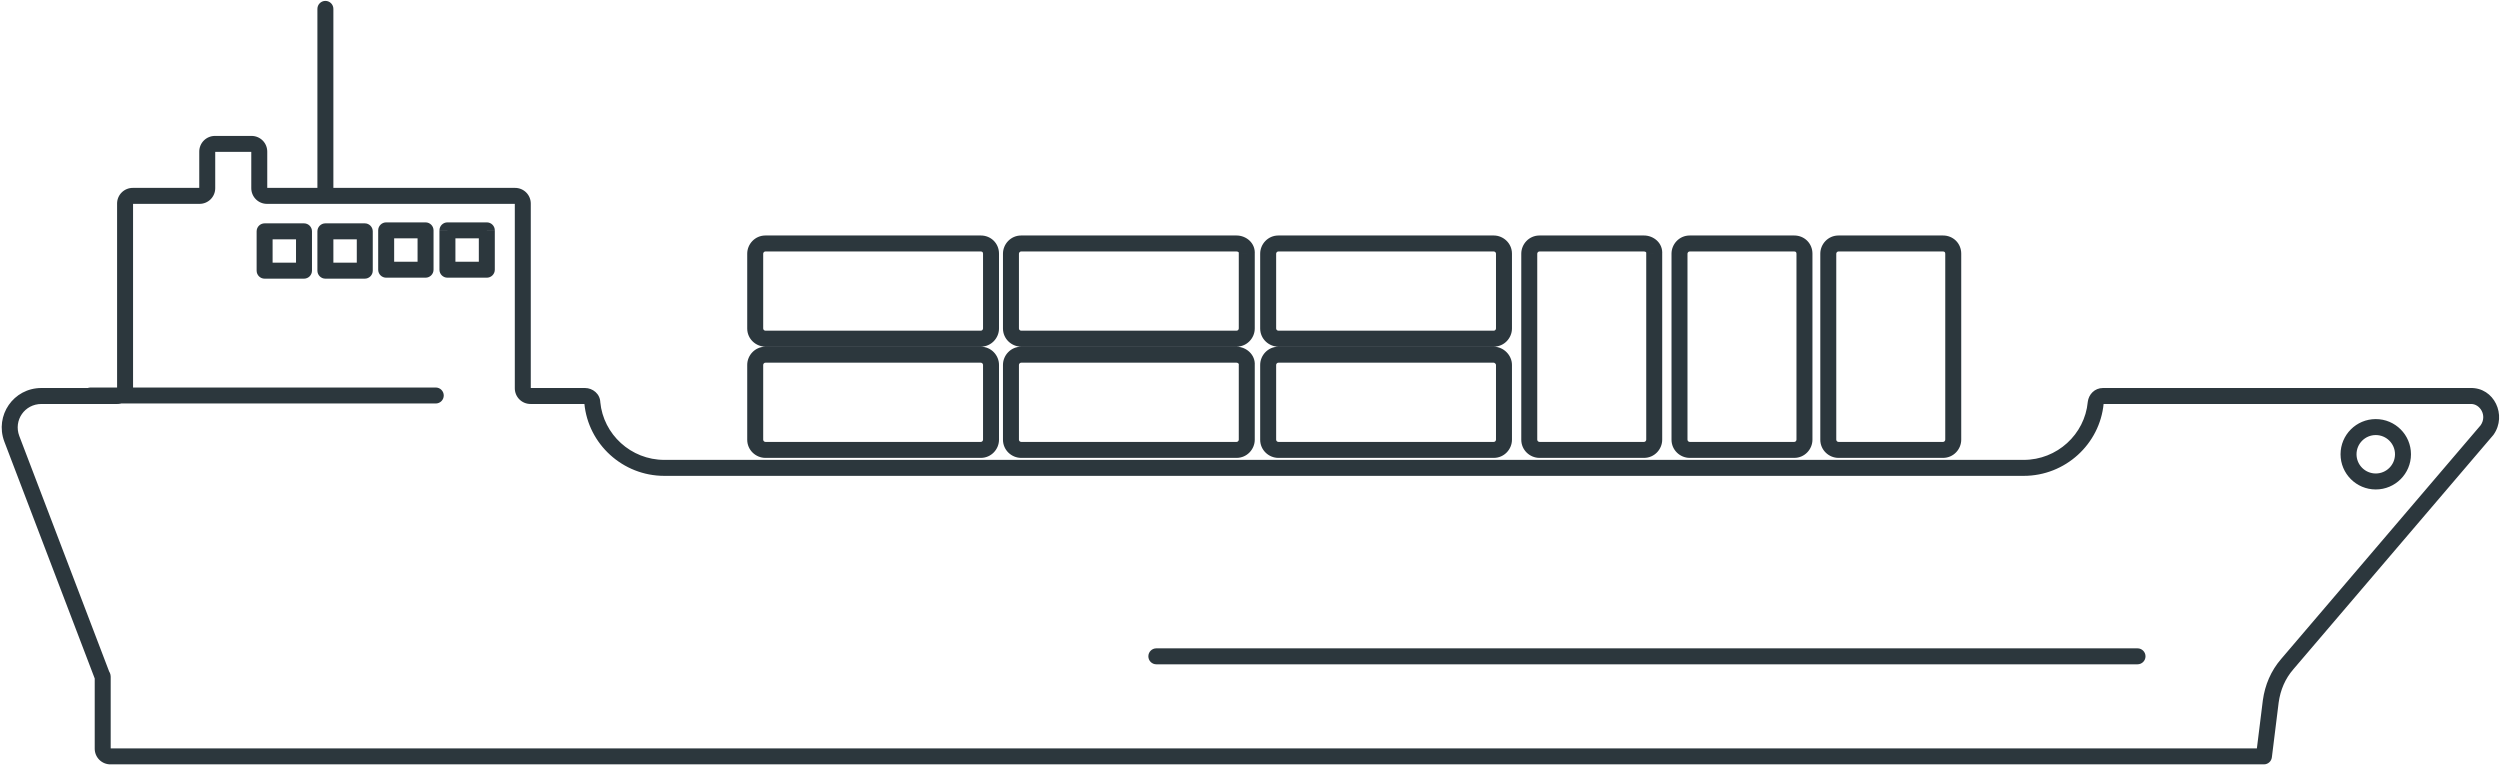
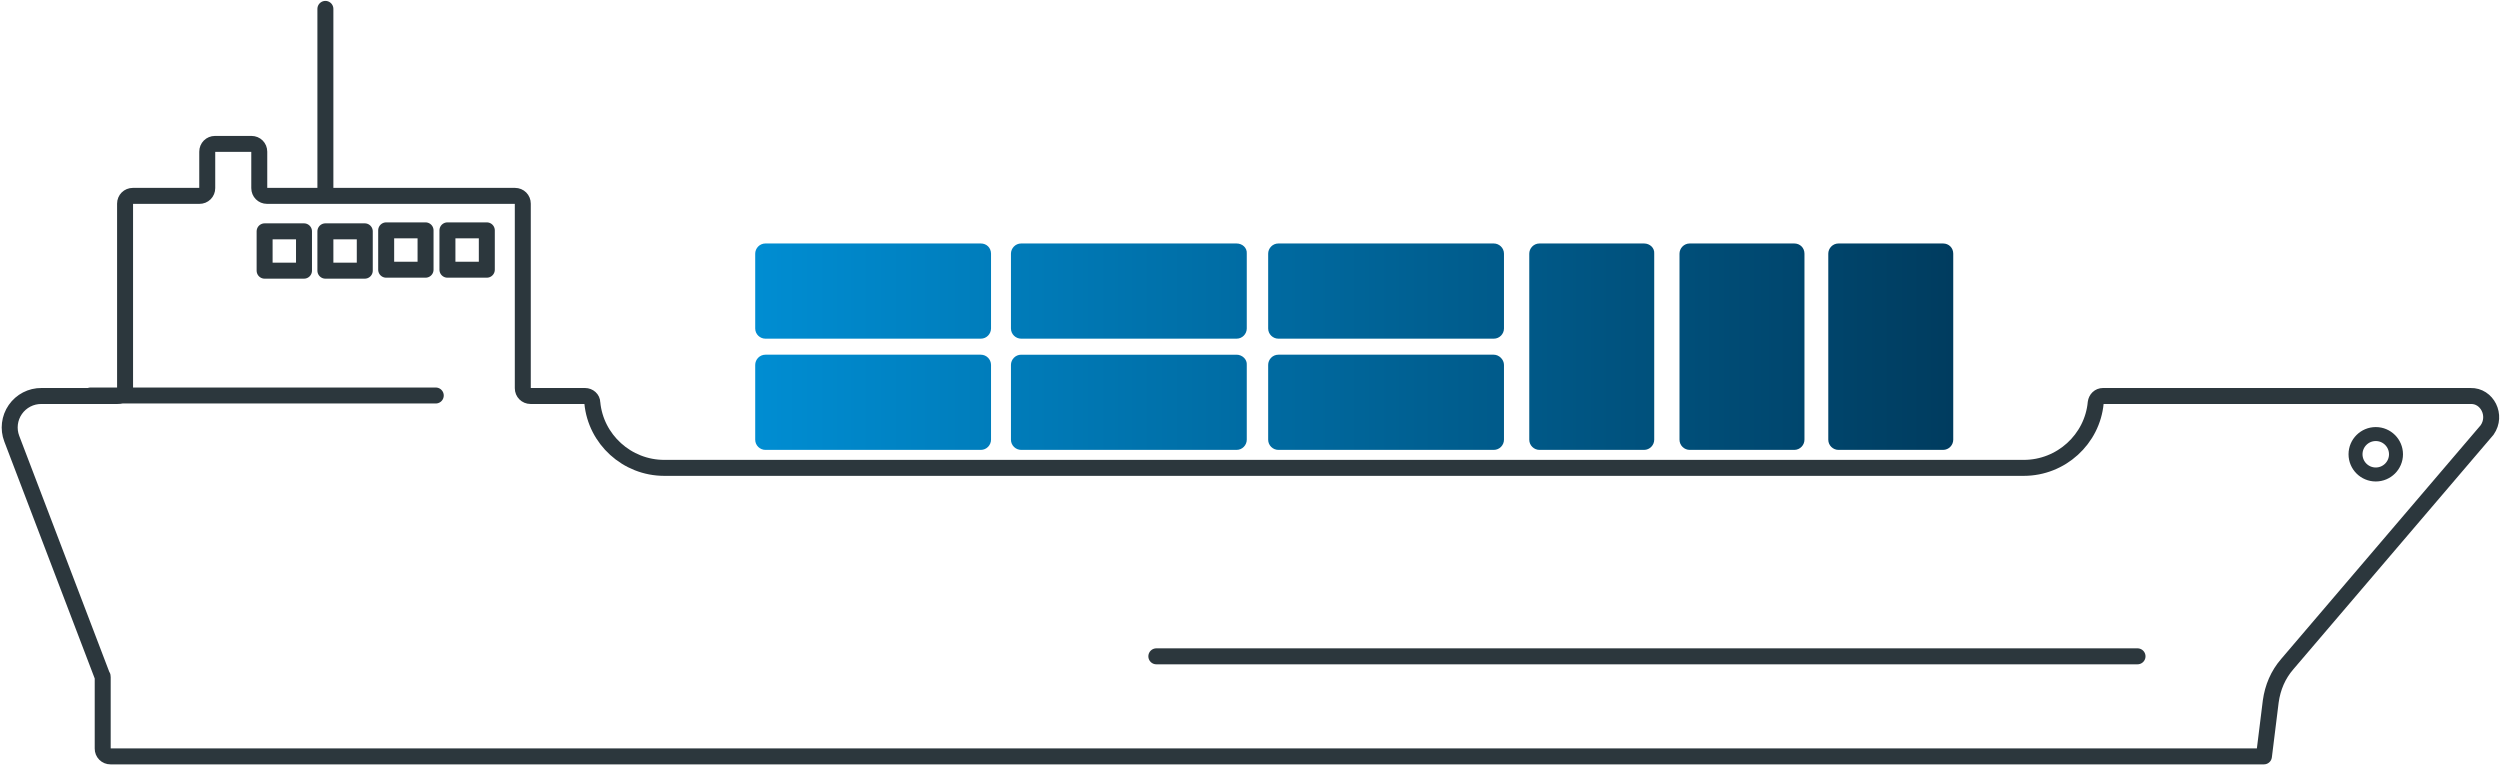
<svg xmlns="http://www.w3.org/2000/svg" width="626" height="192" fill="none">
-   <path d="M289.547 162.344a2 2 0 100 4v-4zm245.688 4a2 2 0 000-4v4zm87.536-58.675l1.522 1.298c.041-.048.08-.098.116-.15l-1.638-1.148zm-50.038 58.621l1.513 1.308.008-.01-1.521-1.298zm-4.14 9.364l-1.981-.273-.003.027 1.984.246zm-1.704 13.743v2a2 2 0 001.985-1.754l-1.985-.246zM25.595 169.208l-1.868.713a2 2 0 001.868 1.287v-2zM2.95 109.858l-1.874.698.005.015 1.87-.713zm145.368-9h-2c0 .062.003.124.008.186l1.992-.186zm376.446 0l-1.985-.248c-.002.021-.005.041-.006.062l1.991.186zm93.868-1.702v2l.059-.001-.059-2zm-306.441-7.784l-1.992-.181-.008.09v.09h2zm0-27.85l-1.993-.167-.007.083v.083h2zm102.025 0l-1.993-.167-.007.083v.083h2zm-302.179-5.839v-2a2 2 0 00-2 2h2zm9.862 0h2a2 2 0 00-2-2v2zm0 9.851v2a2 2 0 002-2h-2zm-9.862 0h-2a2 2 0 002 2v-2zm-15.34-9.85v-2a2 2 0 00-2 2h2zm9.862 0h2a2 2 0 00-2-2v2zm0 9.85v2a2 2 0 002-2h-2zm-9.862 0h-2a2 2 0 002 2v-2zm-15.219-9.608v-2a2 2 0 00-2 2h2zm9.862 0h2a2 2 0 00-2-2v2zm0 9.852v2a2 2 0 002-2h-2zm-9.862 0h-2a2 2 0 002 2v-2zM66.26 57.926v-2a2 2 0 00-2 2h2zm9.861 0h2a2 2 0 00-2-2v2zm0 9.852v2a2 2 0 002-2h-2zm-9.861 0h-2a2 2 0 002 2v-2zM22.674 97.034a2 2 0 000 4v-4zm86.441 4a2 2 0 100-4v4zM83.479 2.224a2 2 0 10-4 0h4zm-4 46.216a2 2 0 104 0h-4zm210.068 117.904h245.688v-4H289.547v4zm331.703-59.973l-50.038 58.62 3.042 2.597 50.039-58.621-3.043-2.596zm-50.03 58.61c-2.589 2.995-4.073 6.526-4.608 10.4l3.963.547c.439-3.18 1.633-5.973 3.671-8.33l-3.026-2.617zm-4.611 10.427l-1.705 13.743 3.97.492 1.704-13.743-3.969-.492zm.28 11.989H27.665v4h539.224v-4zm-539.224 0c-.013 0-.011-.002-.001.002a.104.104 0 01.05.051c.005.011.003.013.003.001h-4a3.922 3.922 0 003.948 3.946v-4zm.052.054v-17.878h-4v17.878h4zm0-17.878c0-.02.007-.315-.054-.62a2.253 2.253 0 00-.354-.844 2.083 2.083 0 00-1.714-.901v4a1.906 1.906 0 01-1.574-.821 1.744 1.744 0 01-.28-.649c-.03-.153-.024-.266-.024-.165h4zm-.253-1.078l-22.645-59.35-3.737 1.426 22.645 59.35 3.737-1.426zM4.824 109.16c-1.463-3.929 1.354-8.004 5.553-8.004v-4c-7.002 0-11.733 6.87-9.301 13.4l3.748-1.396zm5.553-8.004h18.992v-4H10.377v4zm18.992 0a3.922 3.922 0 003.949-3.946h-4c0 .012-.002.01.002-.001a.097.097 0 01.05-.051c.01-.005.012-.002 0-.002v4zm3.949-3.946V50.994h-4V97.21h4zm0-46.216c0-.012.001-.01-.003.001a.096.096 0 01-.05.051c-.01.005-.012.002 0 .002v-4a3.922 3.922 0 00-3.948 3.946h4zm-.052.054h16.679v-4h-16.68v4zm16.679 0a3.922 3.922 0 003.948-3.946h-4c0 .013-.002.01.002 0a.097.097 0 01.051-.051c.01-.005.012-.003-.001-.003v4zm3.948-3.946v-9.12h-4v9.12h4zm0-9.12c0-.013.002-.01-.003 0a.097.097 0 01-.05.051c-.01.004-.012.002.001.002v-4a3.922 3.922 0 00-3.948 3.946h4zm-.052.053h9.131v-4h-9.131v4zm9.131 0c.013 0 .011.002.001-.002a.097.097 0 01-.05-.051c-.005-.01-.003-.013-.003 0h4a3.922 3.922 0 00-3.948-3.947v4zm-.052-.054v9.121h4v-9.12h-4zm0 9.121a3.922 3.922 0 003.948 3.946v-4c-.013 0-.011-.002-.001.002.009.004.02.011.03.021.01.01.016.02.02.03.005.011.003.014.003.002h-4zm3.948 3.946h62.092v-4H66.868v4zm62.092 0c.013 0 .011.002.001-.002a.098.098 0 01-.051-.05c-.004-.011-.002-.014-.002-.002h4a3.922 3.922 0 00-3.948-3.946v4zm-.052-.054V97.21h4V50.994h-4zm0 46.216a3.922 3.922 0 003.948 3.946v-4c-.013 0-.012-.003-.002.002a.095.095 0 01.051.051c.005.01.003.013.003 0h-4zm3.948 3.946h13.636v-4h-13.636v4zm13.636 0c-.009 0-.032-.002-.067-.033a.392.392 0 01-.107-.265h4c0-2.254-1.934-3.702-3.826-3.702v4zm-.166-.112c.949 10.153 9.606 18.111 20.01 18.111v-4c-8.345 0-15.271-6.392-16.027-14.483l-3.983.372zm20.01 18.111h340.409v-4H166.336v4zm340.409 0c10.404 0 19.062-7.958 20.01-18.111l-3.982-.372c-.756 8.091-7.683 14.483-16.028 14.483v4zm20.003-18.048c.008-.059.025-.051-.012-.016a.243.243 0 01-.146.065v-4c-2.112 0-3.581 1.615-3.811 3.454l3.969.497zm-.158.049h92.042v-4H526.59v4zm92.101-.001c2.294-.068 4.172 2.898 2.442 5.366l3.276 2.296c3.384-4.829.149-11.836-5.836-11.66l.118 3.998zm-23.8 21.406c4.868 0 8.818-3.943 8.818-8.811h-4a4.814 4.814 0 01-4.818 4.811v4zm8.818-8.811c0-4.868-3.95-8.811-8.818-8.811v4a4.814 4.814 0 014.818 4.811h4zm-8.818-8.811c-4.868 0-8.818 3.943-8.818 8.811h4a4.814 4.814 0 014.818-4.811v-4zm-8.818 8.811c0 4.868 3.95 8.811 8.818 8.811v-4a4.814 4.814 0 01-4.818-4.811h-4zM309.634 86.818H255.7v4h53.934v-4zm-53.934 0c-2.625 0-4.557 2.172-4.557 4.554h4c0-.124.054-.27.167-.387a.527.527 0 01.39-.167v-4zm-4.557 4.554V110.1h4V91.37h-4zm0 18.729c0 2.628 2.178 4.554 4.557 4.554v-4a.58.58 0 01-.391-.167.522.522 0 01-.166-.387h-4zm4.557 4.554h53.934v-4H255.7v4zm53.934 0c2.625 0 4.557-2.172 4.557-4.554h-4c0 .124-.053.27-.167.387a.525.525 0 01-.39.167v4zm4.557-4.554v-18.73h-4v18.73h4zm-.008-18.548c.244-2.686-2.097-4.735-4.549-4.735v4a.66.66 0 01.459.19.408.408 0 01.096.138c.012.03.011.042.01.045l3.984.362zm-68.588-32.586H191.66v4h53.935v-4zm-53.935 0c-2.625 0-4.556 2.172-4.556 4.554h4c0-.124.053-.27.166-.387a.529.529 0 01.39-.167v-4zm-4.556 4.554v18.73h4V63.52h-4zm0 18.73c0 2.627 2.177 4.553 4.556 4.553v-4a.576.576 0 01-.39-.167.52.52 0 01-.166-.387h-4zm4.556 4.553h53.935v-4H191.66v4zm53.935 0c2.625 0 4.557-2.172 4.557-4.554h-4c0 .124-.054.27-.167.388a.529.529 0 01-.39.166v4zm4.557-4.554V63.521h-4v18.73h4zm0-18.729c0-2.566-1.994-4.554-4.557-4.554v4c.217 0 .343.075.413.145.069.07.144.194.144.41h4zm59.482-4.554H255.7v4h53.934v-4zm-53.934 0c-2.625 0-4.557 2.172-4.557 4.554h4c0-.124.054-.27.167-.387a.527.527 0 01.39-.167v-4zm-4.557 4.554v18.73h4V63.52h-4zm0 18.73c0 2.627 2.177 4.553 4.557 4.553v-4a.58.58 0 01-.391-.167.52.52 0 01-.166-.387h-4zm4.557 4.553h53.934v-4H255.7v4zm53.934 0c2.625 0 4.557-2.172 4.557-4.554h-4a.57.57 0 01-.167.388.526.526 0 01-.39.166v4zm4.557-4.554V63.521h-4v18.73h4zm-.007-18.563c.238-2.849-2.155-4.72-4.55-4.72v4c.236 0 .4.088.482.168a.28.28 0 01.069.097.27.27 0 01.013.123l3.986.332zm-68.589 23.13H191.66v4h53.935v-4zm-53.935 0c-2.625 0-4.556 2.173-4.556 4.555h4c0-.124.053-.27.166-.387a.528.528 0 01.39-.167v-4zm-4.556 4.555V110.1h4V91.37h-4zm0 18.729c0 2.628 2.177 4.554 4.556 4.554v-4a.577.577 0 01-.39-.167.522.522 0 01-.166-.387h-4zm4.556 4.554h53.935v-4H191.66v4zm53.935 0c2.625 0 4.557-2.172 4.557-4.554h-4c0 .124-.054.27-.167.387a.528.528 0 01-.39.167v4zm4.557-4.554v-18.73h-4v18.73h4zm0-18.73c0-2.381-1.932-4.553-4.557-4.553v4c.154 0 .285.06.39.167a.574.574 0 01.167.387h4zm236.383-32.404h-26.176v4h26.176v-4zm-26.176 0c-2.625 0-4.557 2.172-4.557 4.554h4c0-.124.054-.27.167-.387a.527.527 0 01.39-.167v-4zm-4.557 4.554v46.58h4v-46.58h-4zm0 46.58c0 2.628 2.178 4.554 4.557 4.554v-4a.577.577 0 01-.39-.167.523.523 0 01-.167-.387h-4zm4.557 4.554h26.176v-4h-26.176v4zm26.176 0c2.625 0 4.557-2.172 4.557-4.554h-4c0 .124-.054.27-.167.387a.527.527 0 01-.39.167v4zm4.557-4.554v-46.58h-4v46.58h4zm0-46.58c0-2.566-1.993-4.554-4.557-4.554v4c.218 0 .343.075.413.145.069.07.144.194.144.41h4zm-41.812-4.554h-26.176v4h26.176v-4zm-26.176 0c-2.625 0-4.557 2.172-4.557 4.554h4c0-.124.054-.27.167-.387a.527.527 0 01.39-.167v-4zm-4.557 4.554v46.58h4v-46.58h-4zm0 46.58c0 2.628 2.178 4.554 4.557 4.554v-4a.577.577 0 01-.39-.167.523.523 0 01-.167-.387h-4zm4.557 4.554h26.176v-4h-26.176v4zm26.176 0c2.625 0 4.557-2.172 4.557-4.554h-4c0 .124-.054.27-.167.387a.527.527 0 01-.39.167v4zm4.557-4.554v-46.58h-4v46.58h4zm0-46.58c0-2.566-1.993-4.554-4.557-4.554v4c.218 0 .343.075.413.145.069.07.144.194.144.41h4zm-42.177-4.554h-26.176v4h26.176v-4zm-26.176 0c-2.625 0-4.557 2.172-4.557 4.554h4c0-.124.054-.27.167-.387a.526.526 0 01.39-.167v-4zm-4.557 4.554v46.58h4v-46.58h-4zm0 46.58c0 2.628 2.177 4.554 4.557 4.554v-4a.58.58 0 01-.391-.167.522.522 0 01-.166-.387h-4zm4.557 4.554h26.176v-4h-26.176v4zm26.176 0c2.625 0 4.556-2.172 4.556-4.554h-4c0 .124-.053.27-.167.387a.524.524 0 01-.389.167v4zm4.556-4.554v-46.58h-4v46.58h4zm-.007-46.414c.238-2.849-2.155-4.72-4.549-4.72v4c.235 0 .399.088.481.168.04.038.059.071.069.097.009.023.019.06.013.123l3.986.332zm-42.17-4.72h-53.934v4h53.934v-4zm-53.934 0c-2.625 0-4.557 2.172-4.557 4.554h4c0-.124.054-.27.167-.387a.527.527 0 01.39-.167v-4zm-4.557 4.554v18.73h4V63.52h-4zm0 18.73c0 2.627 2.177 4.553 4.557 4.553v-4a.58.58 0 01-.391-.167.52.52 0 01-.166-.387h-4zm4.557 4.553h53.934v-4h-53.934v4zm53.934 0c2.625 0 4.557-2.171 4.557-4.554h-4a.57.57 0 01-.167.388.526.526 0 01-.39.166v4zm4.557-4.554V63.521h-4v18.73h4zm0-18.729c0-2.627-2.177-4.554-4.557-4.554v4c.126 0 .274.054.391.168a.52.52 0 01.166.386h4zm-4.557 23.297h-53.934v4h53.934v-4zm-53.934 0c-2.625 0-4.557 2.172-4.557 4.554h4c0-.124.054-.27.167-.387a.526.526 0 01.39-.167v-4zm-4.557 4.554V110.1h4V91.37h-4zm0 18.729c0 2.628 2.177 4.554 4.557 4.554v-4a.58.58 0 01-.391-.167.522.522 0 01-.166-.387h-4zm4.557 4.554h53.934v-4h-53.934v4zm53.934 0c2.625 0 4.557-2.172 4.557-4.554h-4c0 .124-.053.27-.167.387a.525.525 0 01-.39.167v4zm4.557-4.554v-18.73h-4v18.73h4zm0-18.73c0-2.444-2.115-4.553-4.557-4.553v4c.064 0 .214.036.368.19s.189.302.189.364h4zM112.037 59.684h9.862v-4h-9.862v4zm7.862-2v9.851h4v-9.85h-4zm2 7.851h-9.862v4h9.862v-4zm-7.862 2v-9.85h-4v9.85h4zm-17.34-7.85h9.862v-4h-9.862v4zm7.862-2v9.85h4v-9.85h-4zm2 7.85h-9.862v4h9.862v-4zm-7.862 2v-9.85h-4v9.85h4zm-17.219-7.608h9.862v-4h-9.862v4zm7.862-2v9.852h4v-9.852h-4zm2 7.852h-9.862v4h9.862v-4zm-7.862 2v-9.852h-4v9.852h4zM66.26 59.926h9.861v-4H66.26v4zm7.861-2v9.852h4v-9.852h-4zm2 7.852H66.26v4h9.861v-4zm-7.861 2v-9.852h-4v9.852h4zm-45.586 33.256h86.441v-4H22.674v4zm56.804-98.81V48.44h4V2.225h-4z" fill="#2C373D" />
+   <path d="M289.547 164.344h245.688" stroke="#2C373D" stroke-width="4" stroke-miterlimit="10" stroke-linecap="round" stroke-linejoin="round" />
+   <path d="M622.771 107.669l-50.038 58.621c-2.314 2.675-3.653 5.837-4.14 9.364l-1.704 13.743H27.665a1.922 1.922 0 01-1.948-1.946v-17.878c0-.121 0-.365-.122-.365L2.95 109.858a7.882 7.882 0 017.427-10.702h18.992a1.922 1.922 0 001.948-1.946V50.994c0-1.094.853-1.946 1.949-1.946h16.679a1.922 1.922 0 001.948-1.946v-9.12c0-1.096.852-1.947 1.948-1.947h9.131c1.096 0 1.948.852 1.948 1.946v9.121c0 1.095.852 1.946 1.948 1.946h62.092c1.095 0 1.948.852 1.948 1.946V97.21c0 1.094.852 1.946 1.948 1.946h13.636c.973 0 1.826.73 1.826 1.702.852 9.122 8.644 16.297 18.018 16.297h340.409c9.375 0 17.167-7.175 18.019-16.297.122-.973.852-1.702 1.826-1.702h92.042c4.139-.122 6.696 4.864 4.139 8.513z" stroke="#2C373D" stroke-width="4" stroke-miterlimit="10" stroke-linejoin="round" />
+   <path d="M599.959 113.75a5.065 5.065 0 01-5.068 5.061 5.065 5.065 0 01-5.068-5.061 5.065 5.065 0 015.068-5.061 5.065 5.065 0 015.068 5.061z" stroke="#2C373D" stroke-width="3.5" />
+   <path d="M309.634 88.818H255.7c-1.461 0-2.557 1.216-2.557 2.554V110.1c0 1.46 1.218 2.554 2.557 2.554h53.934c1.461 0 2.557-1.216 2.557-2.554V91.37c.122-1.337-1.096-2.553-2.557-2.553zm-64.039-27.851H191.66c-1.461 0-2.556 1.216-2.556 2.554v18.73c0 1.459 1.217 2.553 2.556 2.553h53.935c1.461 0 2.557-1.216 2.557-2.554V63.521c0-1.46-1.096-2.554-2.557-2.554zm64.039 0H255.7c-1.461 0-2.557 1.216-2.557 2.554v18.73c0 1.459 1.218 2.553 2.557 2.553h53.934c1.461 0 2.557-1.216 2.557-2.554V63.521c.122-1.46-1.096-2.554-2.557-2.554zm-64.039 27.85H191.66c-1.461 0-2.556 1.217-2.556 2.555V110.1c0 1.46 1.217 2.554 2.556 2.554h53.935c1.461 0 2.557-1.216 2.557-2.554V91.37c0-1.337-1.096-2.553-2.557-2.553zm240.94-27.85h-26.176c-1.461 0-2.557 1.216-2.557 2.554v46.58c0 1.46 1.218 2.554 2.557 2.554h26.176c1.461 0 2.557-1.216 2.557-2.554v-46.58c0-1.46-1.096-2.554-2.557-2.554zm-37.255 0h-26.176c-1.461 0-2.557 1.216-2.557 2.554v46.58c0 1.46 1.218 2.554 2.557 2.554h26.176c1.461 0 2.557-1.216 2.557-2.554v-46.58c0-1.46-1.096-2.554-2.557-2.554zm-37.62 0h-26.176c-1.461 0-2.557 1.216-2.557 2.554v46.58c0 1.46 1.218 2.554 2.557 2.554h26.176c1.461 0 2.556-1.216 2.556-2.554v-46.58c.122-1.46-1.095-2.554-2.556-2.554zm-37.621 0h-53.934c-1.461 0-2.557 1.216-2.557 2.554v18.73c0 1.459 1.218 2.553 2.557 2.553h53.934c1.461 0 2.557-1.216 2.557-2.554V63.521c0-1.46-1.217-2.554-2.557-2.554zm0 27.85h-53.934c-1.461 0-2.557 1.217-2.557 2.555V110.1c0 1.46 1.218 2.554 2.557 2.554h53.934c1.461 0 2.557-1.216 2.557-2.554V91.37c0-1.337-1.217-2.553-2.557-2.553z" fill="url(#paint0_linear)" />
+   <path d="M121.899 57.683h-9.862v9.851h9.862v-9.85zm-15.34 0h-9.862v9.851h9.862v-9.85zm-15.219.243h-9.862v9.852h9.862v-9.852zm-15.219 0H66.26v9.852h9.861v-9.852z" stroke="#2C373D" stroke-width="4" stroke-miterlimit="10" stroke-linejoin="round" />
+   <path d="M22.674 99.034h86.441M81.478 2.225V48.44" stroke="#2C373D" stroke-width="4" stroke-miterlimit="10" stroke-linecap="round" stroke-linejoin="round" />
+   <defs>
+     <linearGradient id="paint0_linear" x1="189.097" y1="86.858" x2="489.141" y2="86.858" gradientUnits="userSpaceOnUse">
+       <stop stop-color="#008DD2" />
+       <stop offset="1" stop-color="#003C5F" />
+     </linearGradient>
+   </defs>
</svg>
